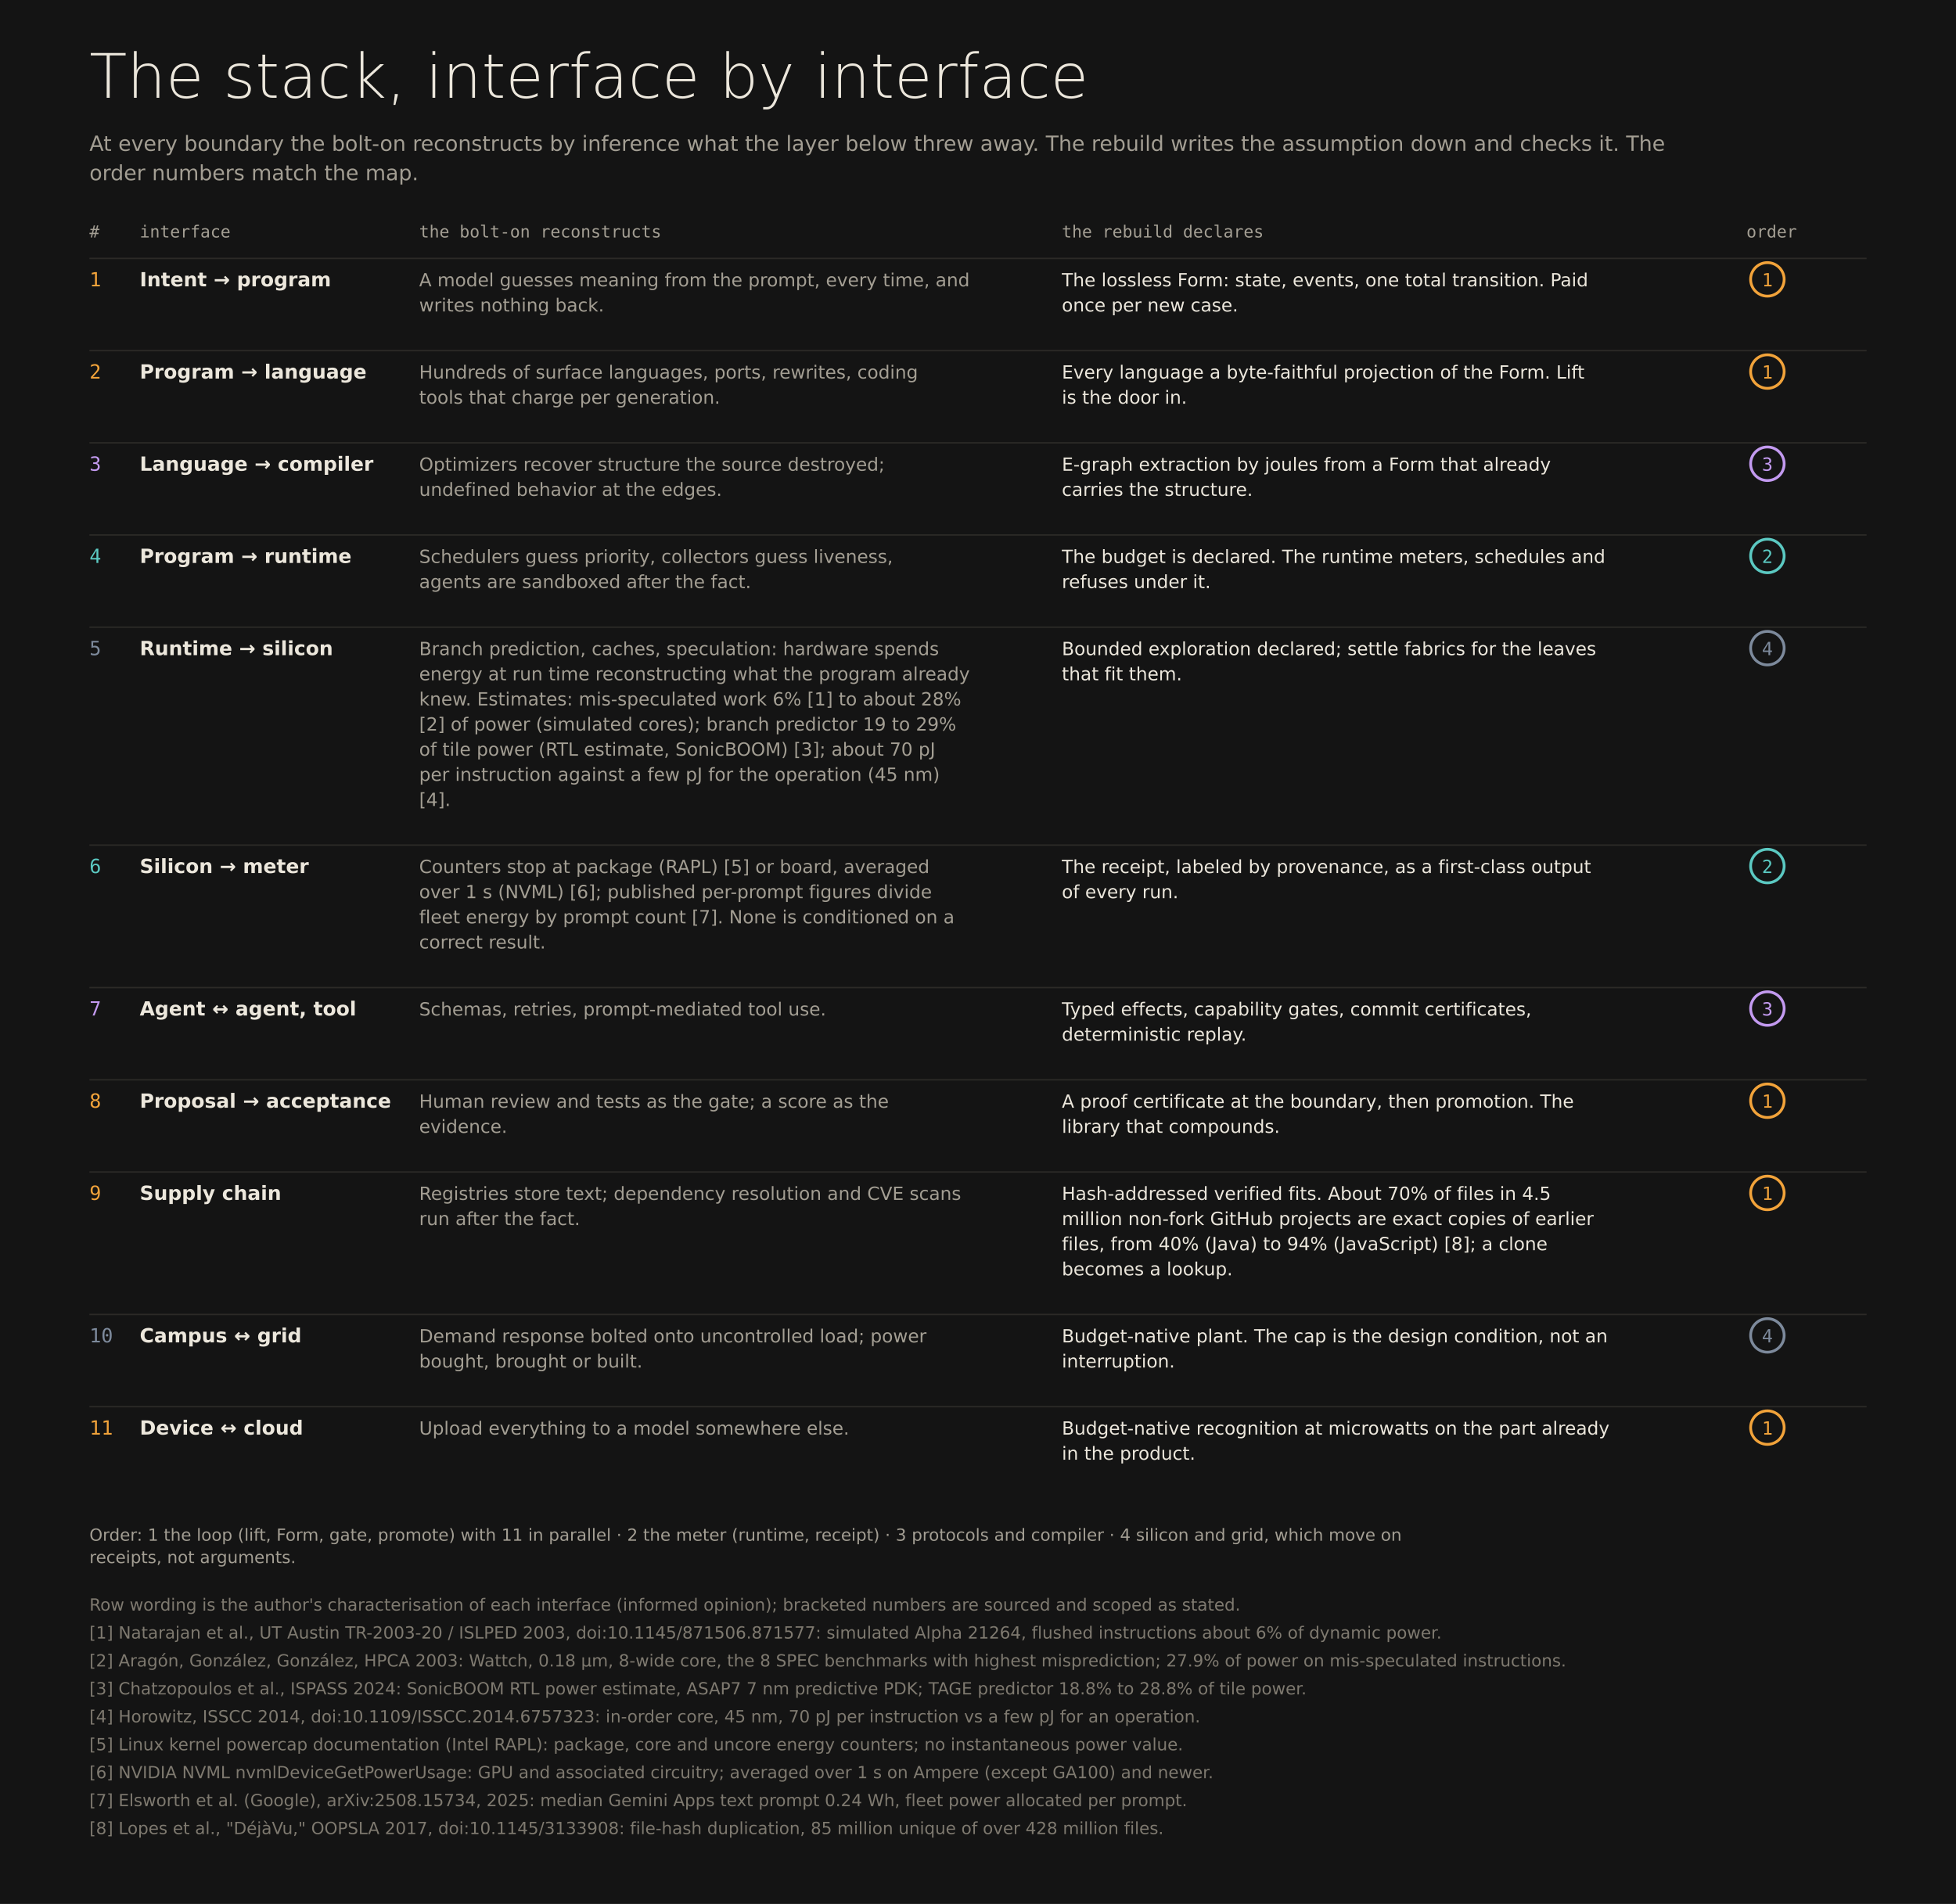
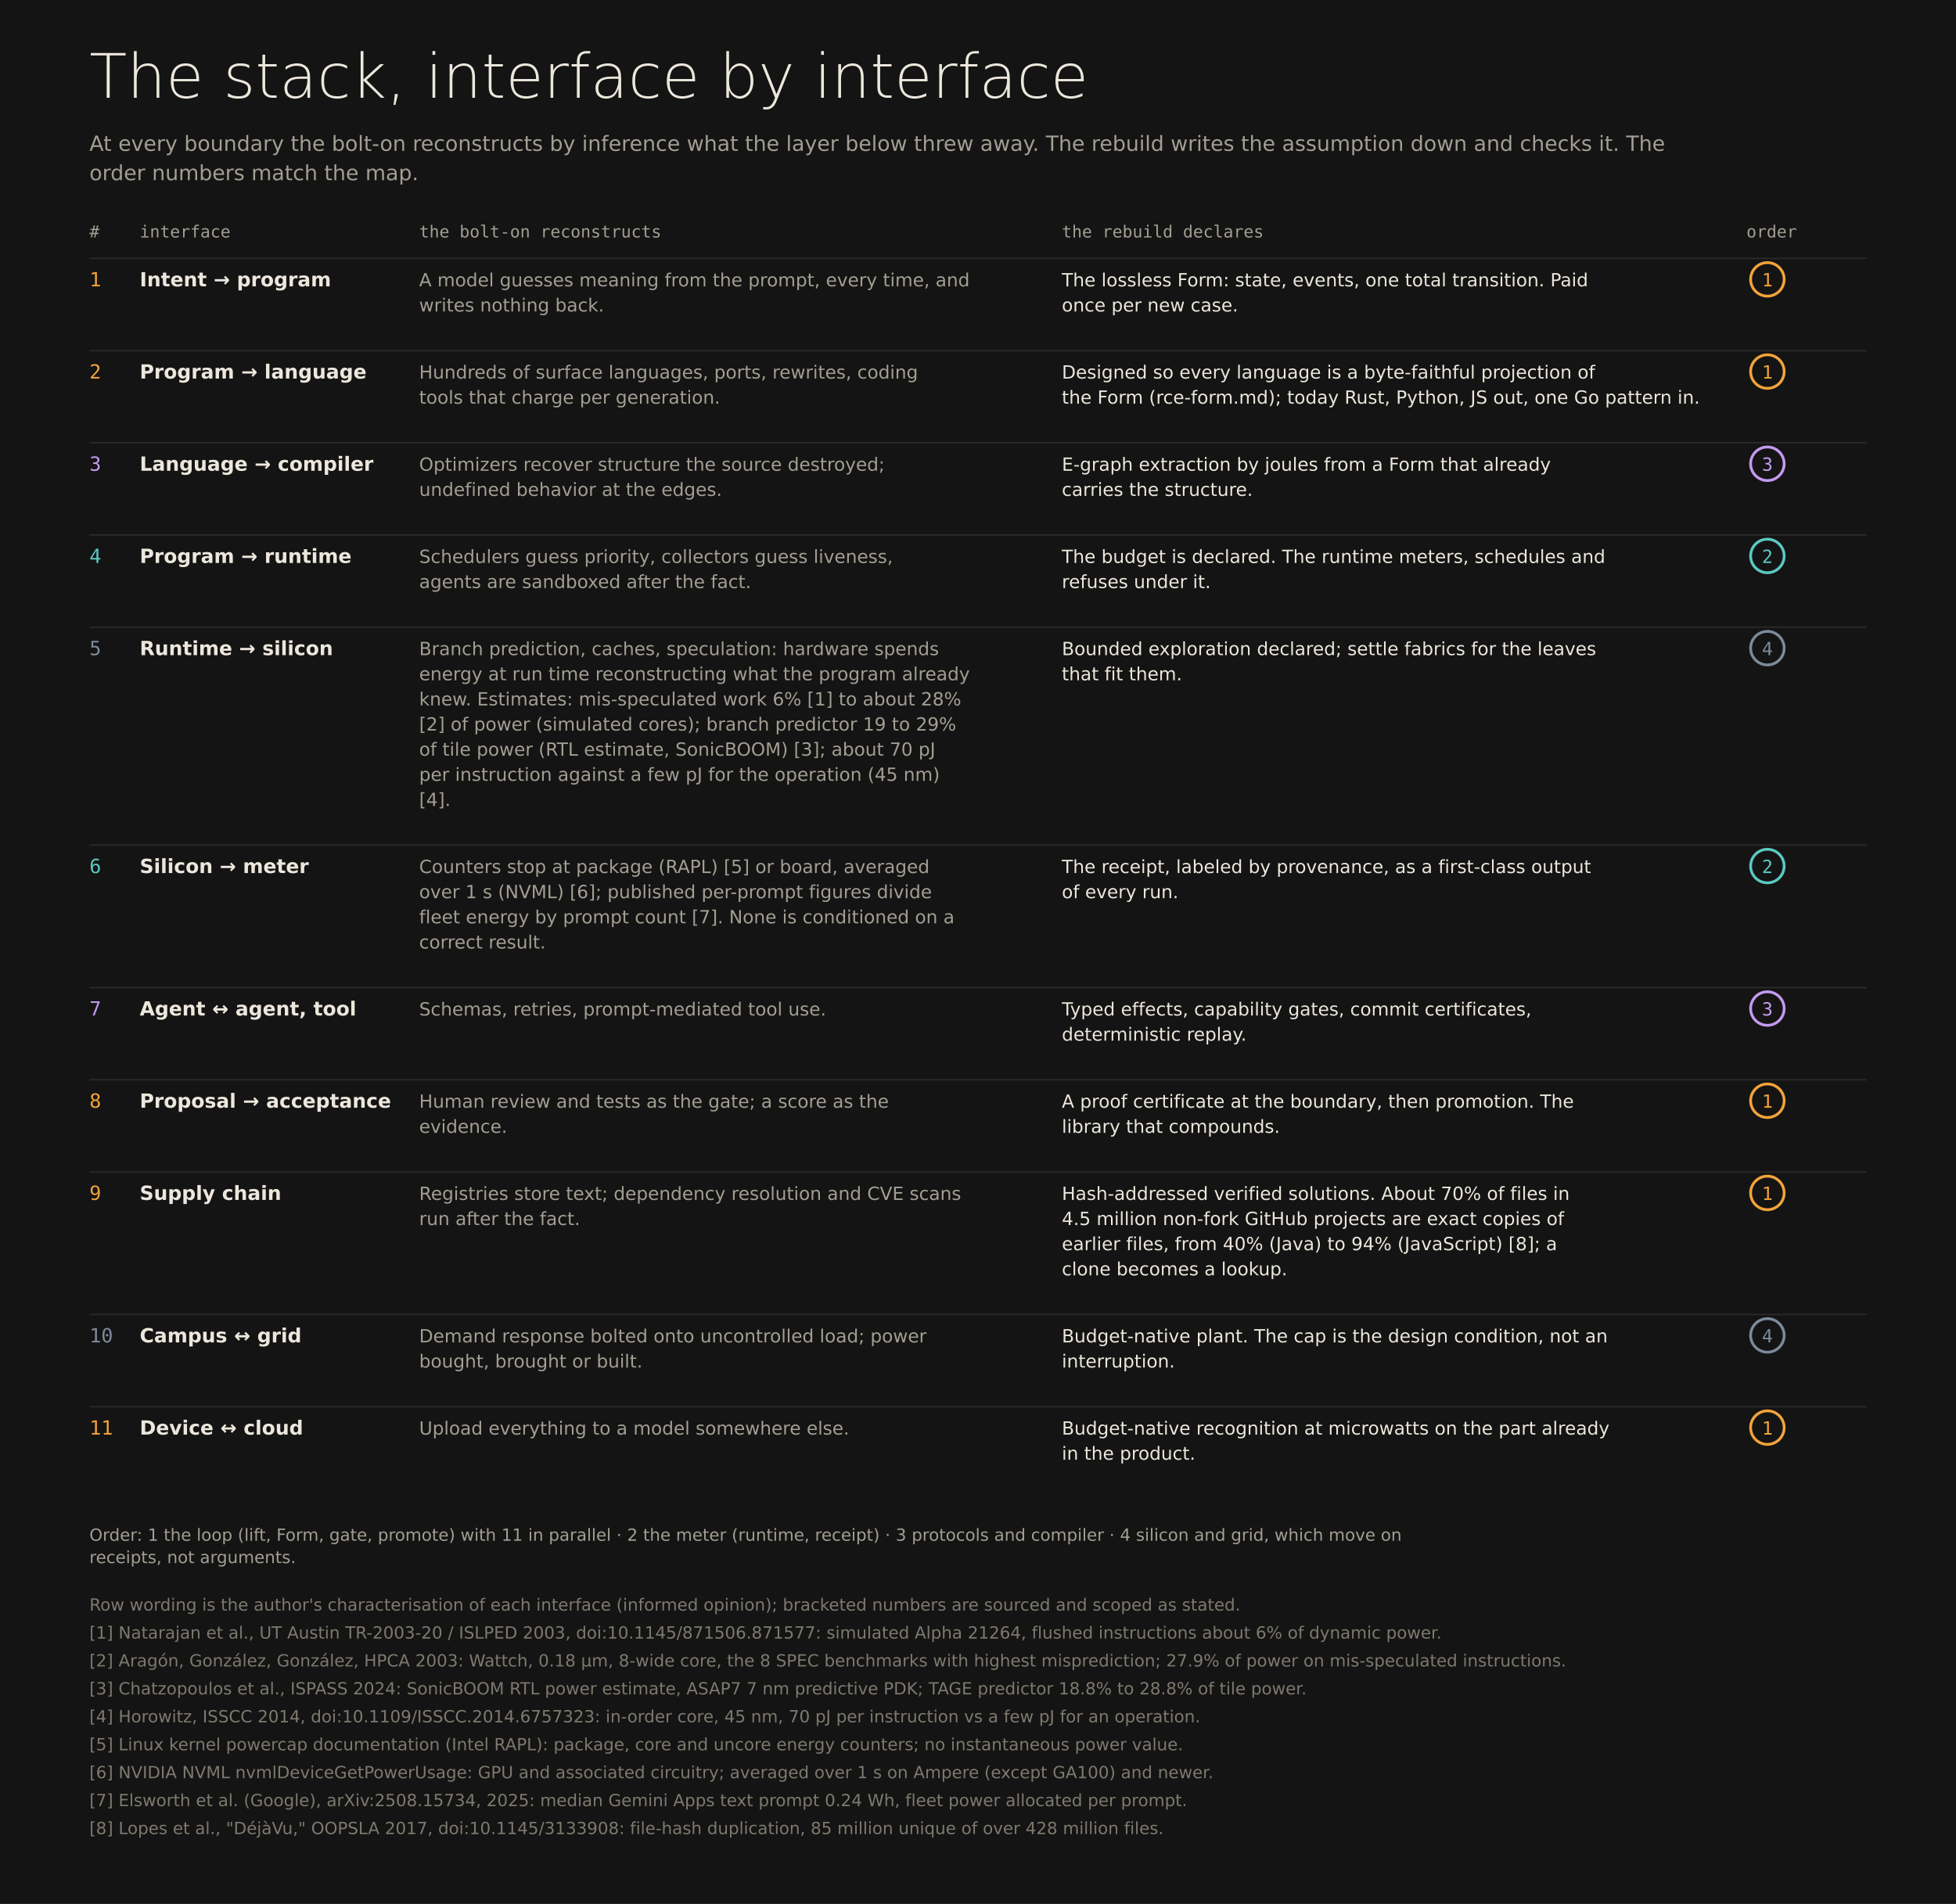
<svg xmlns="http://www.w3.org/2000/svg" width="1400" height="1363" viewBox="0 0 1400 1363" role="img" aria-labelledby="t d">
  <rect width="1400" height="1363" fill="#141414" />
  <text x="64" y="70" font-size="44" fill="#ECE7DC" text-anchor="start" font-weight="300" font-family="IBM Plex Sans, DejaVu Sans, sans-serif">
    <tspan x="64" dy="0">The stack, interface by interface</tspan>
  </text>
  <text x="64" y="108" font-size="15" fill="#A39E93" text-anchor="start" font-weight="normal" font-family="IBM Plex Sans, DejaVu Sans, sans-serif">
    <tspan x="64" dy="0">At every boundary the bolt-on reconstructs by inference what the layer below threw away. The rebuild writes the assumption down and checks it. The</tspan>
    <tspan x="64" dy="21">order numbers match the map.</tspan>
  </text>
  <text x="64" y="170" font-size="12" fill="#A39E93" text-anchor="start" font-weight="normal" font-family="IBM Plex Mono, DejaVu Sans Mono, monospace">
    <tspan x="64" dy="0">#</tspan>
  </text>
  <text x="100" y="170" font-size="12" fill="#A39E93" text-anchor="start" font-weight="normal" font-family="IBM Plex Mono, DejaVu Sans Mono, monospace">
    <tspan x="100" dy="0">interface</tspan>
  </text>
  <text x="300" y="170" font-size="12" fill="#A39E93" text-anchor="start" font-weight="normal" font-family="IBM Plex Mono, DejaVu Sans Mono, monospace">
    <tspan x="300" dy="0">the bolt-on reconstructs</tspan>
  </text>
  <text x="760" y="170" font-size="12" fill="#A39E93" text-anchor="start" font-weight="normal" font-family="IBM Plex Mono, DejaVu Sans Mono, monospace">
    <tspan x="760" dy="0">the rebuild declares</tspan>
  </text>
  <text x="1250" y="170" font-size="12" fill="#A39E93" text-anchor="start" font-weight="normal" font-family="IBM Plex Mono, DejaVu Sans Mono, monospace">
    <tspan x="1250" dy="0">order</tspan>
  </text>
  <line x1="64" y1="185" x2="1336" y2="185" stroke="#2C2A27" />
  <text x="64" y="205" font-size="14" fill="#F2A33A" text-anchor="start" font-weight="normal" font-family="IBM Plex Mono, DejaVu Sans Mono, monospace">
    <tspan x="64" dy="0">1</tspan>
  </text>
  <text x="100" y="205" font-size="14" fill="#ECE7DC" text-anchor="start" font-weight="bold" font-family="IBM Plex Sans, DejaVu Sans, sans-serif">
    <tspan x="100" dy="0">Intent → program</tspan>
  </text>
  <text x="300" y="205" font-size="13" fill="#A39E93" text-anchor="start" font-weight="normal" font-family="IBM Plex Sans, DejaVu Sans, sans-serif">
    <tspan x="300" dy="0">A model guesses meaning from the prompt, every time, and</tspan>
    <tspan x="300" dy="18">writes nothing back.</tspan>
  </text>
  <text x="760" y="205" font-size="13" fill="#ECE7DC" text-anchor="start" font-weight="normal" font-family="IBM Plex Sans, DejaVu Sans, sans-serif">
    <tspan x="760" dy="0">The lossless Form: state, events, one total transition. Paid</tspan>
    <tspan x="760" dy="18">once per new case.</tspan>
  </text>
  <circle cx="1265" cy="200" r="12" fill="none" stroke="#F2A33A" stroke-width="2" />
  <text x="1265" y="205" font-size="13" fill="#F2A33A" text-anchor="middle" font-weight="normal" font-family="IBM Plex Mono, DejaVu Sans Mono, monospace">
    <tspan x="1265" dy="0">1</tspan>
  </text>
  <line x1="64" y1="251" x2="1336" y2="251" stroke="#2C2A27" />
  <text x="64" y="271" font-size="14" fill="#F2A33A" text-anchor="start" font-weight="normal" font-family="IBM Plex Mono, DejaVu Sans Mono, monospace">
    <tspan x="64" dy="0">2</tspan>
  </text>
  <text x="100" y="271" font-size="14" fill="#ECE7DC" text-anchor="start" font-weight="bold" font-family="IBM Plex Sans, DejaVu Sans, sans-serif">
    <tspan x="100" dy="0">Program → language</tspan>
  </text>
  <text x="300" y="271" font-size="13" fill="#A39E93" text-anchor="start" font-weight="normal" font-family="IBM Plex Sans, DejaVu Sans, sans-serif">
    <tspan x="300" dy="0">Hundreds of surface languages, ports, rewrites, coding</tspan>
    <tspan x="300" dy="18">tools that charge per generation.</tspan>
  </text>
  <text x="760" y="271" font-size="13" fill="#ECE7DC" text-anchor="start" font-weight="normal" font-family="IBM Plex Sans, DejaVu Sans, sans-serif">
-     <tspan x="760" dy="0">Every language a byte-faithful projection of the Form. Lift</tspan>
-     <tspan x="760" dy="18">is the door in.</tspan>
+     <tspan x="760" dy="0">Designed so every language is a byte-faithful projection of</tspan>
+     <tspan x="760" dy="18">the Form (rce-form.md); today Rust, Python, JS out, one Go pattern in.</tspan>
  </text>
  <circle cx="1265" cy="266" r="12" fill="none" stroke="#F2A33A" stroke-width="2" />
  <text x="1265" y="271" font-size="13" fill="#F2A33A" text-anchor="middle" font-weight="normal" font-family="IBM Plex Mono, DejaVu Sans Mono, monospace">
    <tspan x="1265" dy="0">1</tspan>
  </text>
  <line x1="64" y1="317" x2="1336" y2="317" stroke="#2C2A27" />
  <text x="64" y="337" font-size="14" fill="#C39AF0" text-anchor="start" font-weight="normal" font-family="IBM Plex Mono, DejaVu Sans Mono, monospace">
    <tspan x="64" dy="0">3</tspan>
  </text>
  <text x="100" y="337" font-size="14" fill="#ECE7DC" text-anchor="start" font-weight="bold" font-family="IBM Plex Sans, DejaVu Sans, sans-serif">
    <tspan x="100" dy="0">Language → compiler</tspan>
  </text>
  <text x="300" y="337" font-size="13" fill="#A39E93" text-anchor="start" font-weight="normal" font-family="IBM Plex Sans, DejaVu Sans, sans-serif">
    <tspan x="300" dy="0">Optimizers recover structure the source destroyed;</tspan>
    <tspan x="300" dy="18">undefined behavior at the edges.</tspan>
  </text>
  <text x="760" y="337" font-size="13" fill="#ECE7DC" text-anchor="start" font-weight="normal" font-family="IBM Plex Sans, DejaVu Sans, sans-serif">
    <tspan x="760" dy="0">E-graph extraction by joules from a Form that already</tspan>
    <tspan x="760" dy="18">carries the structure.</tspan>
  </text>
  <circle cx="1265" cy="332" r="12" fill="none" stroke="#C39AF0" stroke-width="2" />
  <text x="1265" y="337" font-size="13" fill="#C39AF0" text-anchor="middle" font-weight="normal" font-family="IBM Plex Mono, DejaVu Sans Mono, monospace">
    <tspan x="1265" dy="0">3</tspan>
  </text>
  <line x1="64" y1="383" x2="1336" y2="383" stroke="#2C2A27" />
  <text x="64" y="403" font-size="14" fill="#5BC9C2" text-anchor="start" font-weight="normal" font-family="IBM Plex Mono, DejaVu Sans Mono, monospace">
    <tspan x="64" dy="0">4</tspan>
  </text>
  <text x="100" y="403" font-size="14" fill="#ECE7DC" text-anchor="start" font-weight="bold" font-family="IBM Plex Sans, DejaVu Sans, sans-serif">
    <tspan x="100" dy="0">Program → runtime</tspan>
  </text>
  <text x="300" y="403" font-size="13" fill="#A39E93" text-anchor="start" font-weight="normal" font-family="IBM Plex Sans, DejaVu Sans, sans-serif">
    <tspan x="300" dy="0">Schedulers guess priority, collectors guess liveness,</tspan>
    <tspan x="300" dy="18">agents are sandboxed after the fact.</tspan>
  </text>
  <text x="760" y="403" font-size="13" fill="#ECE7DC" text-anchor="start" font-weight="normal" font-family="IBM Plex Sans, DejaVu Sans, sans-serif">
    <tspan x="760" dy="0">The budget is declared. The runtime meters, schedules and</tspan>
    <tspan x="760" dy="18">refuses under it.</tspan>
  </text>
  <circle cx="1265" cy="398" r="12" fill="none" stroke="#5BC9C2" stroke-width="2" />
  <text x="1265" y="403" font-size="13" fill="#5BC9C2" text-anchor="middle" font-weight="normal" font-family="IBM Plex Mono, DejaVu Sans Mono, monospace">
    <tspan x="1265" dy="0">2</tspan>
  </text>
  <line x1="64" y1="449" x2="1336" y2="449" stroke="#2C2A27" />
  <text x="64" y="469" font-size="14" fill="#7D8A9C" text-anchor="start" font-weight="normal" font-family="IBM Plex Mono, DejaVu Sans Mono, monospace">
    <tspan x="64" dy="0">5</tspan>
  </text>
  <text x="100" y="469" font-size="14" fill="#ECE7DC" text-anchor="start" font-weight="bold" font-family="IBM Plex Sans, DejaVu Sans, sans-serif">
    <tspan x="100" dy="0">Runtime → silicon</tspan>
  </text>
  <text x="300" y="469" font-size="13" fill="#A39E93" text-anchor="start" font-weight="normal" font-family="IBM Plex Sans, DejaVu Sans, sans-serif">
    <tspan x="300" dy="0">Branch prediction, caches, speculation: hardware spends</tspan>
    <tspan x="300" dy="18">energy at run time reconstructing what the program already</tspan>
    <tspan x="300" dy="18">knew. Estimates: mis-speculated work 6% [1] to about 28%</tspan>
    <tspan x="300" dy="18">[2] of power (simulated cores); branch predictor 19 to 29%</tspan>
    <tspan x="300" dy="18">of tile power (RTL estimate, SonicBOOM) [3]; about 70 pJ</tspan>
    <tspan x="300" dy="18">per instruction against a few pJ for the operation (45 nm)</tspan>
    <tspan x="300" dy="18">[4].</tspan>
  </text>
  <text x="760" y="469" font-size="13" fill="#ECE7DC" text-anchor="start" font-weight="normal" font-family="IBM Plex Sans, DejaVu Sans, sans-serif">
    <tspan x="760" dy="0">Bounded exploration declared; settle fabrics for the leaves</tspan>
    <tspan x="760" dy="18">that fit them.</tspan>
  </text>
  <circle cx="1265" cy="464" r="12" fill="none" stroke="#7D8A9C" stroke-width="2" />
  <text x="1265" y="469" font-size="13" fill="#7D8A9C" text-anchor="middle" font-weight="normal" font-family="IBM Plex Mono, DejaVu Sans Mono, monospace">
    <tspan x="1265" dy="0">4</tspan>
  </text>
  <line x1="64" y1="605" x2="1336" y2="605" stroke="#2C2A27" />
  <text x="64" y="625" font-size="14" fill="#5BC9C2" text-anchor="start" font-weight="normal" font-family="IBM Plex Mono, DejaVu Sans Mono, monospace">
    <tspan x="64" dy="0">6</tspan>
  </text>
  <text x="100" y="625" font-size="14" fill="#ECE7DC" text-anchor="start" font-weight="bold" font-family="IBM Plex Sans, DejaVu Sans, sans-serif">
    <tspan x="100" dy="0">Silicon → meter</tspan>
  </text>
  <text x="300" y="625" font-size="13" fill="#A39E93" text-anchor="start" font-weight="normal" font-family="IBM Plex Sans, DejaVu Sans, sans-serif">
    <tspan x="300" dy="0">Counters stop at package (RAPL) [5] or board, averaged</tspan>
    <tspan x="300" dy="18">over 1 s (NVML) [6]; published per-prompt figures divide</tspan>
    <tspan x="300" dy="18">fleet energy by prompt count [7]. None is conditioned on a</tspan>
    <tspan x="300" dy="18">correct result.</tspan>
  </text>
  <text x="760" y="625" font-size="13" fill="#ECE7DC" text-anchor="start" font-weight="normal" font-family="IBM Plex Sans, DejaVu Sans, sans-serif">
    <tspan x="760" dy="0">The receipt, labeled by provenance, as a first-class output</tspan>
    <tspan x="760" dy="18">of every run.</tspan>
  </text>
  <circle cx="1265" cy="620" r="12" fill="none" stroke="#5BC9C2" stroke-width="2" />
  <text x="1265" y="625" font-size="13" fill="#5BC9C2" text-anchor="middle" font-weight="normal" font-family="IBM Plex Mono, DejaVu Sans Mono, monospace">
    <tspan x="1265" dy="0">2</tspan>
  </text>
  <line x1="64" y1="707" x2="1336" y2="707" stroke="#2C2A27" />
  <text x="64" y="727" font-size="14" fill="#C39AF0" text-anchor="start" font-weight="normal" font-family="IBM Plex Mono, DejaVu Sans Mono, monospace">
    <tspan x="64" dy="0">7</tspan>
  </text>
  <text x="100" y="727" font-size="14" fill="#ECE7DC" text-anchor="start" font-weight="bold" font-family="IBM Plex Sans, DejaVu Sans, sans-serif">
    <tspan x="100" dy="0">Agent ↔ agent, tool</tspan>
  </text>
  <text x="300" y="727" font-size="13" fill="#A39E93" text-anchor="start" font-weight="normal" font-family="IBM Plex Sans, DejaVu Sans, sans-serif">
    <tspan x="300" dy="0">Schemas, retries, prompt-mediated tool use.</tspan>
  </text>
  <text x="760" y="727" font-size="13" fill="#ECE7DC" text-anchor="start" font-weight="normal" font-family="IBM Plex Sans, DejaVu Sans, sans-serif">
    <tspan x="760" dy="0">Typed effects, capability gates, commit certificates,</tspan>
    <tspan x="760" dy="18">deterministic replay.</tspan>
  </text>
  <circle cx="1265" cy="722" r="12" fill="none" stroke="#C39AF0" stroke-width="2" />
  <text x="1265" y="727" font-size="13" fill="#C39AF0" text-anchor="middle" font-weight="normal" font-family="IBM Plex Mono, DejaVu Sans Mono, monospace">
    <tspan x="1265" dy="0">3</tspan>
  </text>
  <line x1="64" y1="773" x2="1336" y2="773" stroke="#2C2A27" />
  <text x="64" y="793" font-size="14" fill="#F2A33A" text-anchor="start" font-weight="normal" font-family="IBM Plex Mono, DejaVu Sans Mono, monospace">
    <tspan x="64" dy="0">8</tspan>
  </text>
  <text x="100" y="793" font-size="14" fill="#ECE7DC" text-anchor="start" font-weight="bold" font-family="IBM Plex Sans, DejaVu Sans, sans-serif">
    <tspan x="100" dy="0">Proposal → acceptance</tspan>
  </text>
  <text x="300" y="793" font-size="13" fill="#A39E93" text-anchor="start" font-weight="normal" font-family="IBM Plex Sans, DejaVu Sans, sans-serif">
    <tspan x="300" dy="0">Human review and tests as the gate; a score as the</tspan>
    <tspan x="300" dy="18">evidence.</tspan>
  </text>
  <text x="760" y="793" font-size="13" fill="#ECE7DC" text-anchor="start" font-weight="normal" font-family="IBM Plex Sans, DejaVu Sans, sans-serif">
    <tspan x="760" dy="0">A proof certificate at the boundary, then promotion. The</tspan>
    <tspan x="760" dy="18">library that compounds.</tspan>
  </text>
  <circle cx="1265" cy="788" r="12" fill="none" stroke="#F2A33A" stroke-width="2" />
  <text x="1265" y="793" font-size="13" fill="#F2A33A" text-anchor="middle" font-weight="normal" font-family="IBM Plex Mono, DejaVu Sans Mono, monospace">
    <tspan x="1265" dy="0">1</tspan>
  </text>
  <line x1="64" y1="839" x2="1336" y2="839" stroke="#2C2A27" />
  <text x="64" y="859" font-size="14" fill="#F2A33A" text-anchor="start" font-weight="normal" font-family="IBM Plex Mono, DejaVu Sans Mono, monospace">
    <tspan x="64" dy="0">9</tspan>
  </text>
  <text x="100" y="859" font-size="14" fill="#ECE7DC" text-anchor="start" font-weight="bold" font-family="IBM Plex Sans, DejaVu Sans, sans-serif">
    <tspan x="100" dy="0">Supply chain</tspan>
  </text>
  <text x="300" y="859" font-size="13" fill="#A39E93" text-anchor="start" font-weight="normal" font-family="IBM Plex Sans, DejaVu Sans, sans-serif">
    <tspan x="300" dy="0">Registries store text; dependency resolution and CVE scans</tspan>
    <tspan x="300" dy="18">run after the fact.</tspan>
  </text>
  <text x="760" y="859" font-size="13" fill="#ECE7DC" text-anchor="start" font-weight="normal" font-family="IBM Plex Sans, DejaVu Sans, sans-serif">
-     <tspan x="760" dy="0">Hash-addressed verified fits. About 70% of files in 4.5</tspan>
-     <tspan x="760" dy="18">million non-fork GitHub projects are exact copies of earlier</tspan>
-     <tspan x="760" dy="18">files, from 40% (Java) to 94% (JavaScript) [8]; a clone</tspan>
-     <tspan x="760" dy="18">becomes a lookup.</tspan>
+     <tspan x="760" dy="0">Hash-addressed verified solutions. About 70% of files in</tspan>
+     <tspan x="760" dy="18">4.5 million non-fork GitHub projects are exact copies of</tspan>
+     <tspan x="760" dy="18">earlier files, from 40% (Java) to 94% (JavaScript) [8]; a</tspan>
+     <tspan x="760" dy="18">clone becomes a lookup.</tspan>
  </text>
  <circle cx="1265" cy="854" r="12" fill="none" stroke="#F2A33A" stroke-width="2" />
  <text x="1265" y="859" font-size="13" fill="#F2A33A" text-anchor="middle" font-weight="normal" font-family="IBM Plex Mono, DejaVu Sans Mono, monospace">
    <tspan x="1265" dy="0">1</tspan>
  </text>
  <line x1="64" y1="941" x2="1336" y2="941" stroke="#2C2A27" />
  <text x="64" y="961" font-size="14" fill="#7D8A9C" text-anchor="start" font-weight="normal" font-family="IBM Plex Mono, DejaVu Sans Mono, monospace">
    <tspan x="64" dy="0">10</tspan>
  </text>
  <text x="100" y="961" font-size="14" fill="#ECE7DC" text-anchor="start" font-weight="bold" font-family="IBM Plex Sans, DejaVu Sans, sans-serif">
    <tspan x="100" dy="0">Campus ↔ grid</tspan>
  </text>
  <text x="300" y="961" font-size="13" fill="#A39E93" text-anchor="start" font-weight="normal" font-family="IBM Plex Sans, DejaVu Sans, sans-serif">
    <tspan x="300" dy="0">Demand response bolted onto uncontrolled load; power</tspan>
    <tspan x="300" dy="18">bought, brought or built.</tspan>
  </text>
  <text x="760" y="961" font-size="13" fill="#ECE7DC" text-anchor="start" font-weight="normal" font-family="IBM Plex Sans, DejaVu Sans, sans-serif">
    <tspan x="760" dy="0">Budget-native plant. The cap is the design condition, not an</tspan>
    <tspan x="760" dy="18">interruption.</tspan>
  </text>
  <circle cx="1265" cy="956" r="12" fill="none" stroke="#7D8A9C" stroke-width="2" />
  <text x="1265" y="961" font-size="13" fill="#7D8A9C" text-anchor="middle" font-weight="normal" font-family="IBM Plex Mono, DejaVu Sans Mono, monospace">
    <tspan x="1265" dy="0">4</tspan>
  </text>
  <line x1="64" y1="1007" x2="1336" y2="1007" stroke="#2C2A27" />
  <text x="64" y="1027" font-size="14" fill="#F2A33A" text-anchor="start" font-weight="normal" font-family="IBM Plex Mono, DejaVu Sans Mono, monospace">
    <tspan x="64" dy="0">11</tspan>
  </text>
  <text x="100" y="1027" font-size="14" fill="#ECE7DC" text-anchor="start" font-weight="bold" font-family="IBM Plex Sans, DejaVu Sans, sans-serif">
    <tspan x="100" dy="0">Device ↔ cloud</tspan>
  </text>
  <text x="300" y="1027" font-size="13" fill="#A39E93" text-anchor="start" font-weight="normal" font-family="IBM Plex Sans, DejaVu Sans, sans-serif">
    <tspan x="300" dy="0">Upload everything to a model somewhere else.</tspan>
  </text>
  <text x="760" y="1027" font-size="13" fill="#ECE7DC" text-anchor="start" font-weight="normal" font-family="IBM Plex Sans, DejaVu Sans, sans-serif">
    <tspan x="760" dy="0">Budget-native recognition at microwatts on the part already</tspan>
    <tspan x="760" dy="18">in the product.</tspan>
  </text>
  <circle cx="1265" cy="1022" r="12" fill="none" stroke="#F2A33A" stroke-width="2" />
  <text x="1265" y="1027" font-size="13" fill="#F2A33A" text-anchor="middle" font-weight="normal" font-family="IBM Plex Mono, DejaVu Sans Mono, monospace">
    <tspan x="1265" dy="0">1</tspan>
  </text>
  <text x="64" y="1103" font-size="12" fill="#A39E93" text-anchor="start" font-weight="normal" font-family="IBM Plex Sans, DejaVu Sans, sans-serif">
    <tspan x="64" dy="0">Order: 1 the loop (lift, Form, gate, promote) with 11 in parallel · 2 the meter (runtime, receipt) · 3 protocols and compiler · 4 silicon and grid, which move on</tspan>
    <tspan x="64" dy="16">receipts, not arguments.</tspan>
  </text>
  <text x="64" y="1153" font-size="12" fill="#7E796F" text-anchor="start" font-weight="normal" font-family="IBM Plex Sans, DejaVu Sans, sans-serif">
    <tspan x="64" dy="0">Row wording is the author's characterisation of each interface (informed opinion); bracketed numbers are sourced and scoped as stated.</tspan>
  </text>
  <text x="64" y="1173" font-size="12" fill="#7E796F" text-anchor="start" font-weight="normal" font-family="IBM Plex Sans, DejaVu Sans, sans-serif">
    <tspan x="64" dy="0">[1] Natarajan et al., UT Austin TR-2003-20 / ISLPED 2003, doi:10.1145/871506.871577: simulated Alpha 21264, flushed instructions about 6% of dynamic power.</tspan>
  </text>
  <text x="64" y="1193" font-size="12" fill="#7E796F" text-anchor="start" font-weight="normal" font-family="IBM Plex Sans, DejaVu Sans, sans-serif">
    <tspan x="64" dy="0">[2] Aragón, González, González, HPCA 2003: Wattch, 0.18 µm, 8-wide core, the 8 SPEC benchmarks with highest misprediction; 27.9% of power on mis-speculated instructions.</tspan>
  </text>
  <text x="64" y="1213" font-size="12" fill="#7E796F" text-anchor="start" font-weight="normal" font-family="IBM Plex Sans, DejaVu Sans, sans-serif">
    <tspan x="64" dy="0">[3] Chatzopoulos et al., ISPASS 2024: SonicBOOM RTL power estimate, ASAP7 7 nm predictive PDK; TAGE predictor 18.8% to 28.8% of tile power.</tspan>
  </text>
  <text x="64" y="1233" font-size="12" fill="#7E796F" text-anchor="start" font-weight="normal" font-family="IBM Plex Sans, DejaVu Sans, sans-serif">
    <tspan x="64" dy="0">[4] Horowitz, ISSCC 2014, doi:10.1109/ISSCC.2014.6757323: in-order core, 45 nm, 70 pJ per instruction vs a few pJ for an operation.</tspan>
  </text>
  <text x="64" y="1253" font-size="12" fill="#7E796F" text-anchor="start" font-weight="normal" font-family="IBM Plex Sans, DejaVu Sans, sans-serif">
    <tspan x="64" dy="0">[5] Linux kernel powercap documentation (Intel RAPL): package, core and uncore energy counters; no instantaneous power value.</tspan>
  </text>
  <text x="64" y="1273" font-size="12" fill="#7E796F" text-anchor="start" font-weight="normal" font-family="IBM Plex Sans, DejaVu Sans, sans-serif">
    <tspan x="64" dy="0">[6] NVIDIA NVML nvmlDeviceGetPowerUsage: GPU and associated circuitry; averaged over 1 s on Ampere (except GA100) and newer.</tspan>
  </text>
  <text x="64" y="1293" font-size="12" fill="#7E796F" text-anchor="start" font-weight="normal" font-family="IBM Plex Sans, DejaVu Sans, sans-serif">
    <tspan x="64" dy="0">[7] Elsworth et al. (Google), arXiv:2508.15734, 2025: median Gemini Apps text prompt 0.24 Wh, fleet power allocated per prompt.</tspan>
  </text>
  <text x="64" y="1313" font-size="12" fill="#7E796F" text-anchor="start" font-weight="normal" font-family="IBM Plex Sans, DejaVu Sans, sans-serif">
    <tspan x="64" dy="0">[8] Lopes et al., "DéjàVu," OOPSLA 2017, doi:10.1145/3133908: file-hash duplication, 85 million unique of over 428 million files.</tspan>
  </text>
</svg>
